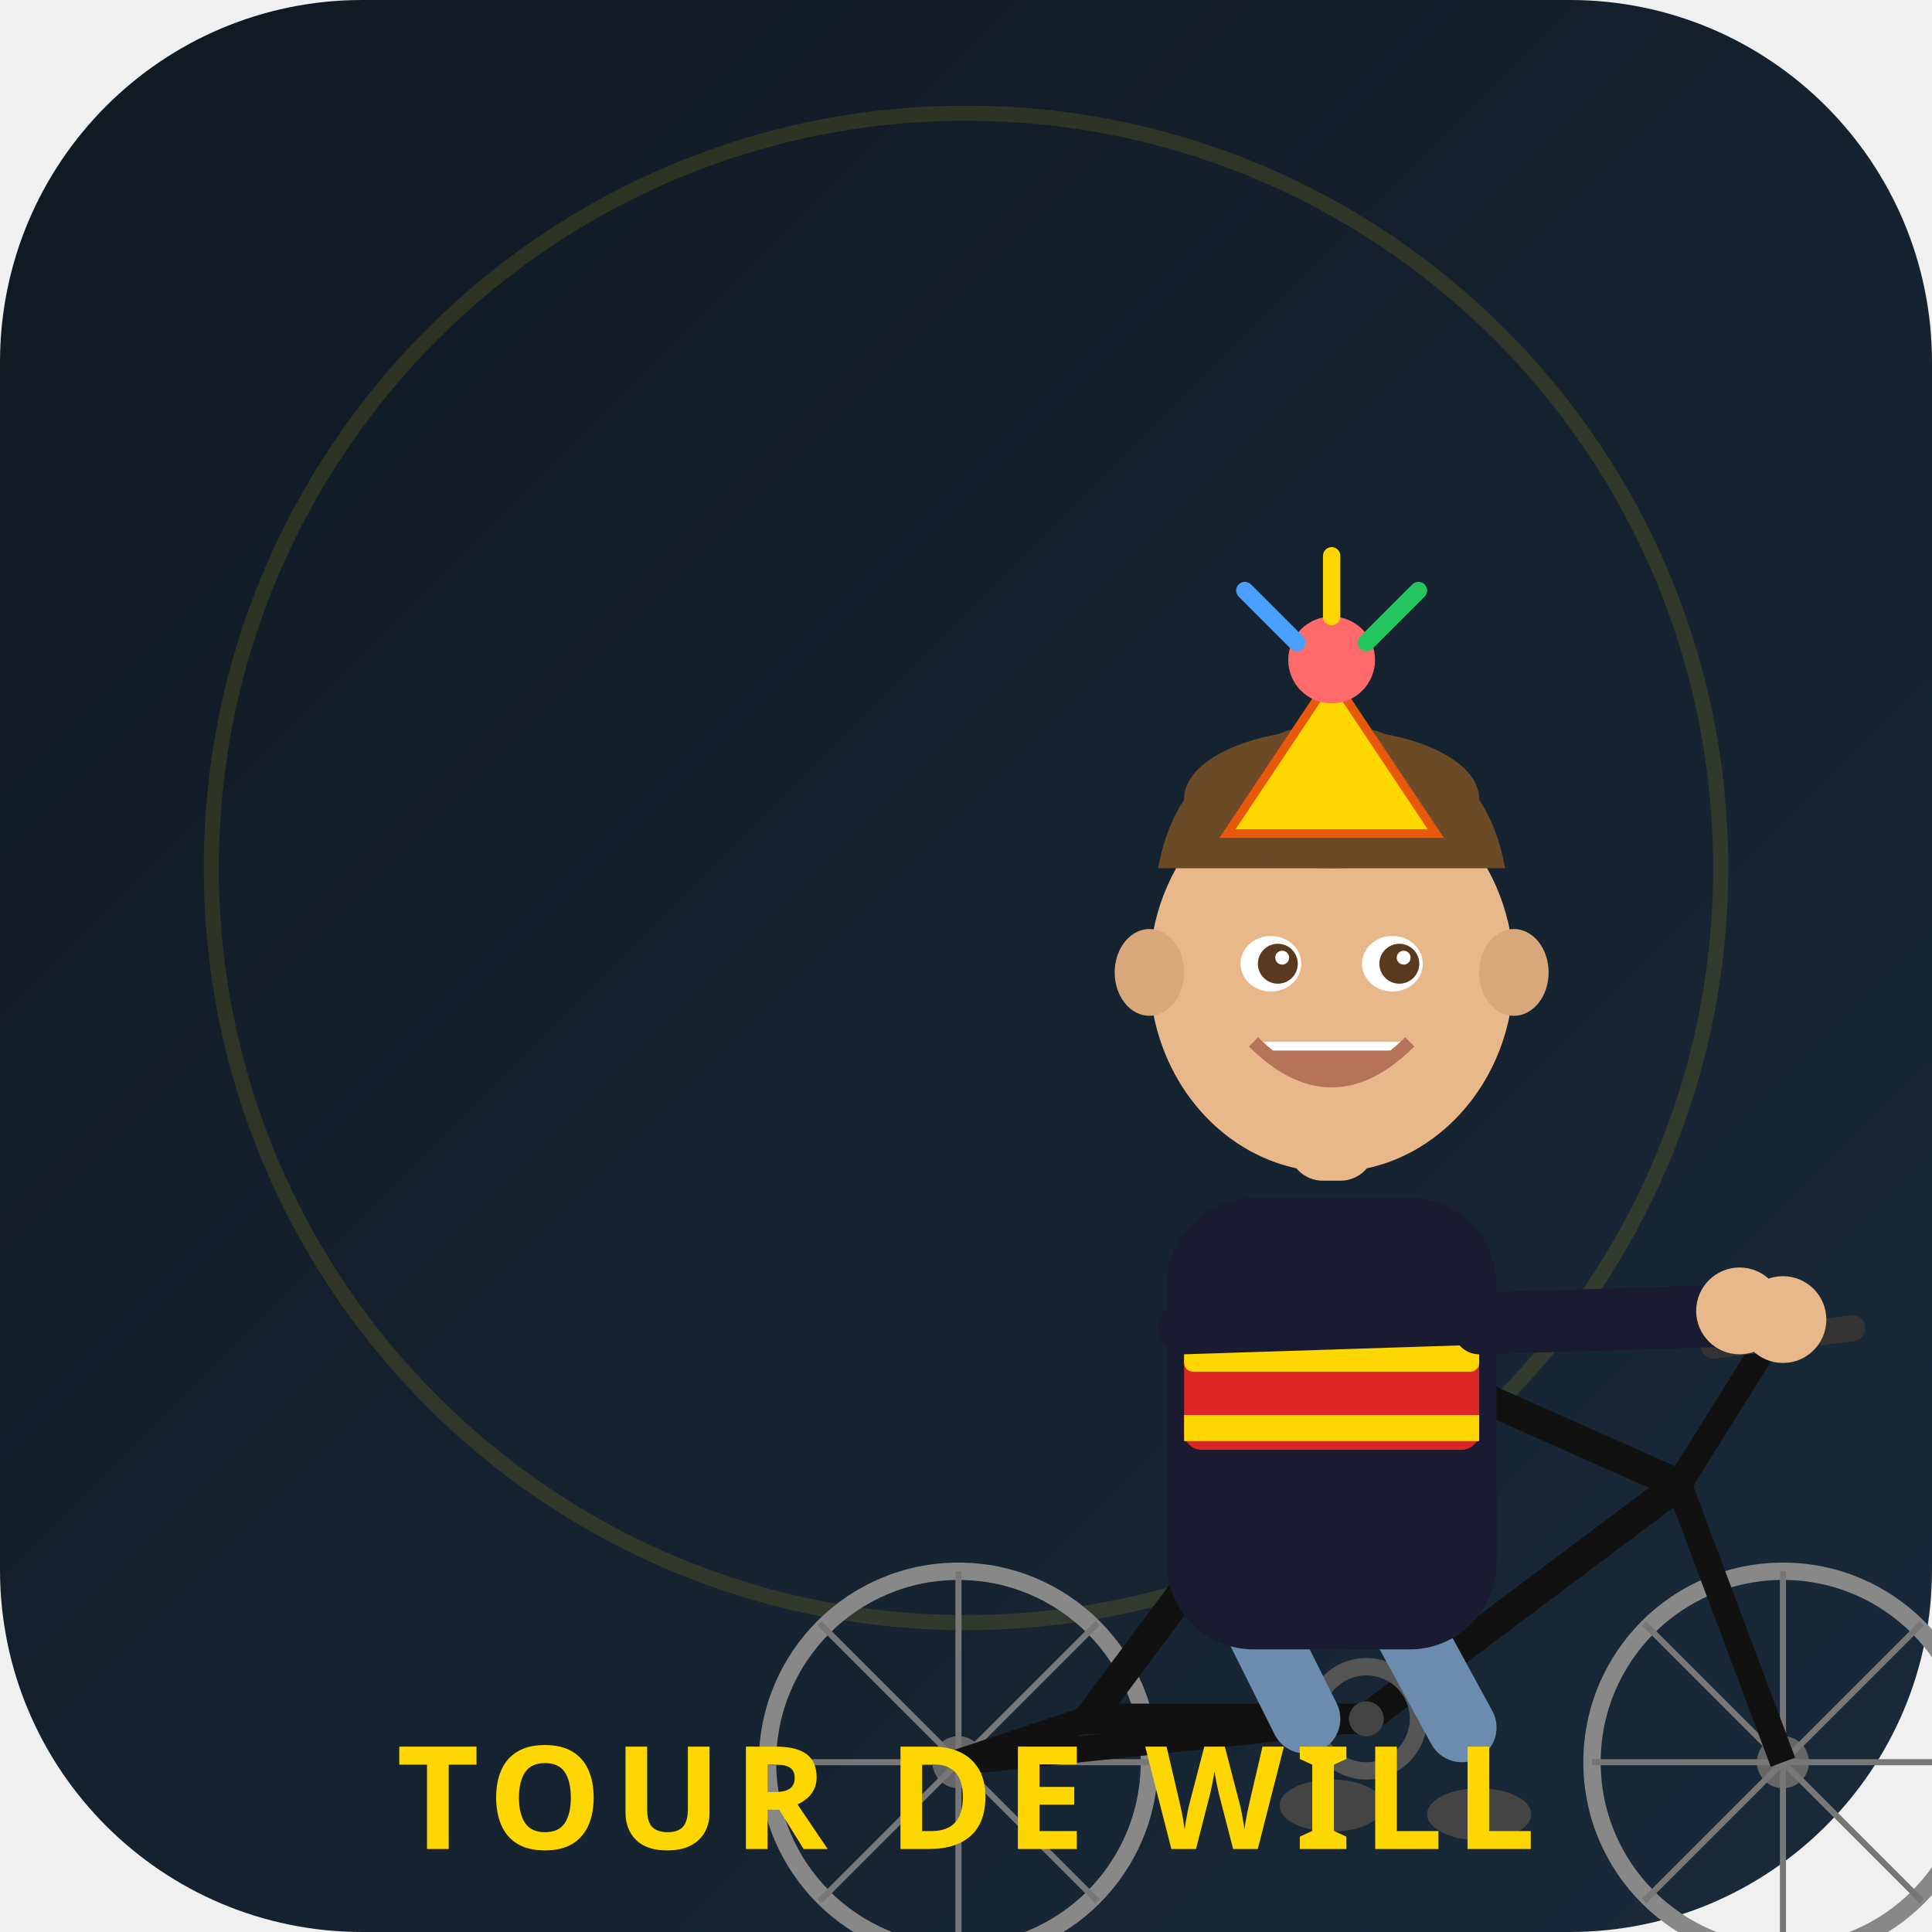
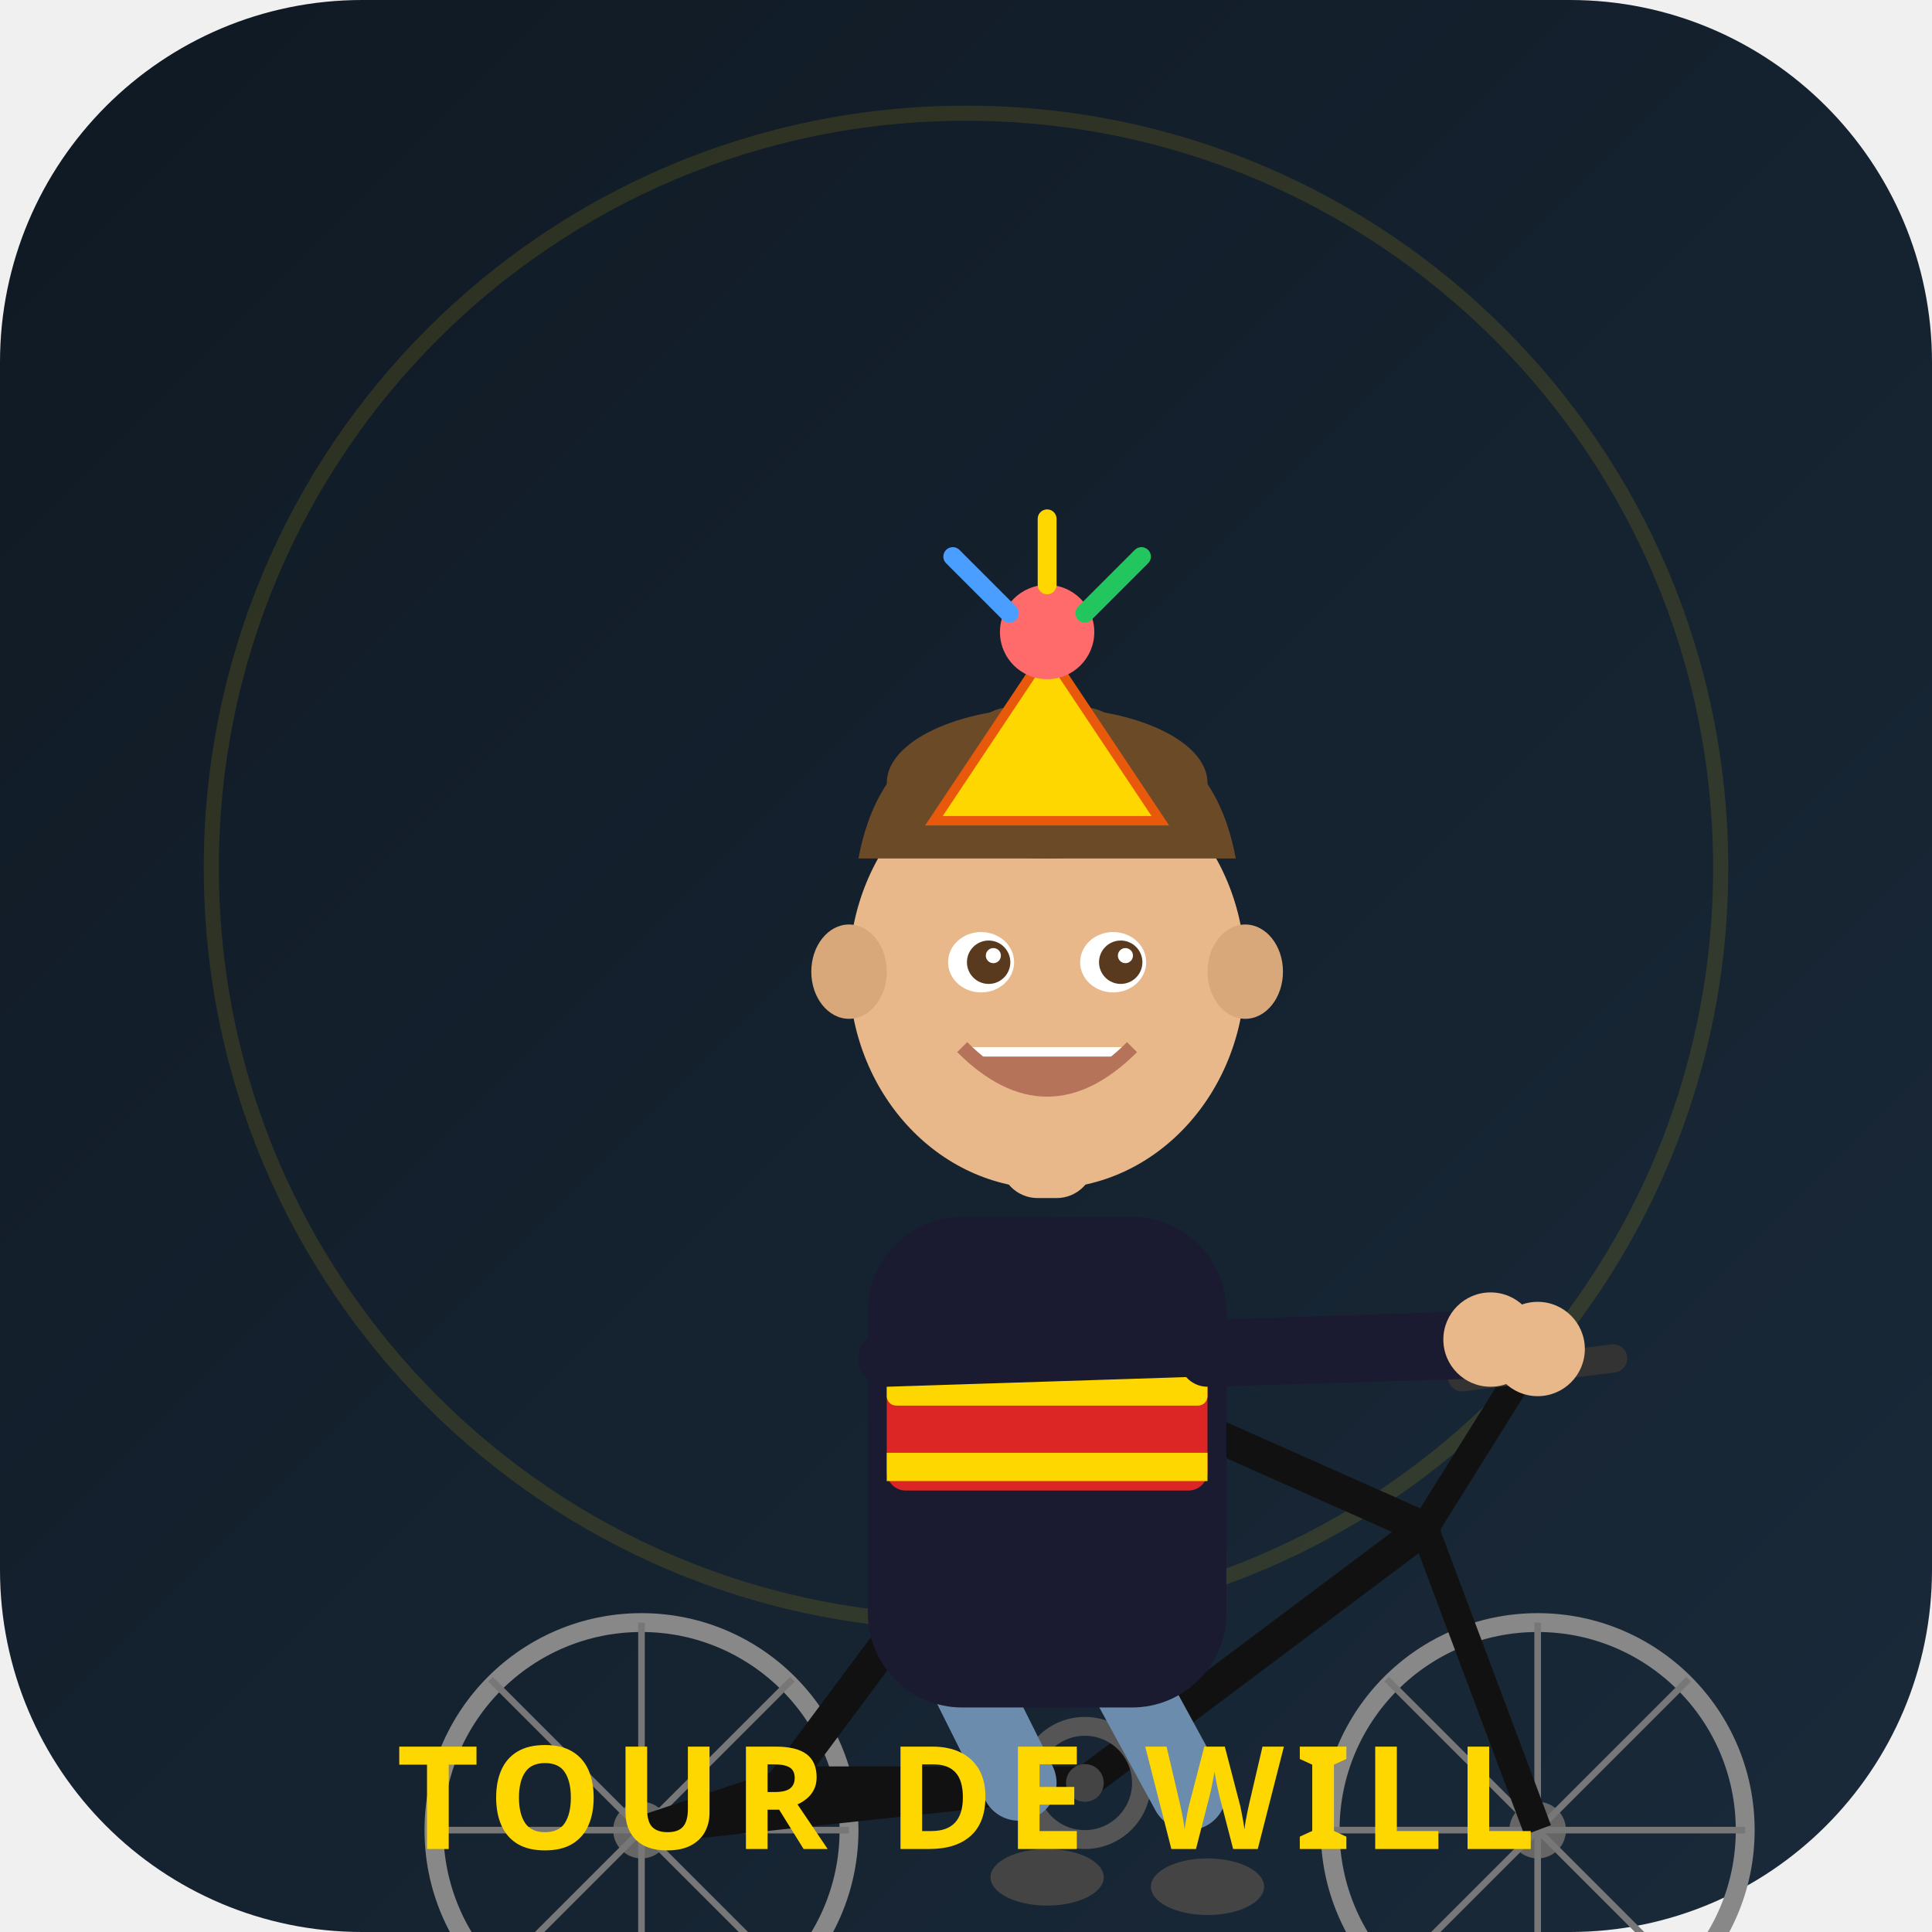
<svg xmlns="http://www.w3.org/2000/svg" viewBox="0 0 512 512">
  <defs>
    <linearGradient id="bg" x1="0" y1="0" x2="1" y2="1">
      <stop offset="0%" stop-color="#0f1923" />
      <stop offset="100%" stop-color="#1a2a3a" />
    </linearGradient>
  </defs>
  <rect width="512" height="512" rx="96" fill="url(#bg)" />
  <circle cx="256" cy="230" r="200" fill="none" stroke="#FFD700" stroke-width="4" opacity="0.12" />
-   <g transform="translate(116, 30) scale(2.3)">
+   <g transform="translate(20, 10) scale(2.5)">
    <g transform="translate(35, 130)">
      <circle cx="25" cy="60" r="22" fill="none" stroke="#888" stroke-width="2" />
      <circle cx="25" cy="60" r="3" fill="#666" />
      <line x1="25" y1="38" x2="25" y2="82" stroke="#777" stroke-width="0.7" />
      <line x1="3" y1="60" x2="47" y2="60" stroke="#777" stroke-width="0.7" />
      <line x1="9" y1="44" x2="41" y2="76" stroke="#777" stroke-width="0.7" />
      <line x1="41" y1="44" x2="9" y2="76" stroke="#777" stroke-width="0.7" />
      <circle cx="120" cy="60" r="22" fill="none" stroke="#888" stroke-width="2" />
      <circle cx="120" cy="60" r="3" fill="#666" />
      <line x1="120" y1="38" x2="120" y2="82" stroke="#777" stroke-width="0.7" />
      <line x1="98" y1="60" x2="142" y2="60" stroke="#777" stroke-width="0.7" />
      <line x1="104" y1="44" x2="136" y2="76" stroke="#777" stroke-width="0.7" />
      <line x1="136" y1="44" x2="104" y2="76" stroke="#777" stroke-width="0.7" />
      <polygon points="72,12 40,55 72,55 108,28" fill="none" stroke="#111" stroke-width="3.5" stroke-linejoin="round" />
      <line x1="72" y1="55" x2="25" y2="60" stroke="#111" stroke-width="3" />
      <line x1="40" y1="55" x2="25" y2="60" stroke="#111" stroke-width="3" />
      <line x1="108" y1="28" x2="120" y2="60" stroke="#111" stroke-width="3" />
      <line x1="68" y1="2" x2="72" y2="12" stroke="#111" stroke-width="3" />
      <ellipse cx="66" cy="1" rx="10" ry="3.5" fill="#222" />
      <line x1="108" y1="28" x2="118" y2="12" stroke="#111" stroke-width="3" />
      <line x1="112" y1="12" x2="128" y2="10" stroke="#333" stroke-width="3" stroke-linecap="round" />
      <circle cx="72" cy="55" r="6" fill="none" stroke="#555" stroke-width="2" />
      <circle cx="72" cy="55" r="2" fill="#444" />
    </g>
    <g>
      <line x1="95" y1="175" x2="100" y2="185" stroke="#6b8cad" stroke-width="8" stroke-linecap="round" />
      <line x1="112" y1="175" x2="118" y2="186" stroke="#6b8cad" stroke-width="8" stroke-linecap="round" />
      <ellipse cx="103" cy="195" rx="6" ry="3" fill="#444" />
      <ellipse cx="120" cy="196" rx="6" ry="3" fill="#444" />
      <rect x="84" y="125" width="38" height="52" rx="10" fill="#1a1a30" />
      <rect x="86" y="140" width="34" height="14" rx="2" fill="#dc2626" />
      <rect x="86" y="140" width="34" height="5" rx="1" fill="#FFD700" />
      <rect x="86" y="150" width="34" height="3" fill="#FFD700" />
      <line x1="86" y1="140" x2="148" y2="138" stroke="#1a1a30" stroke-width="6" stroke-linecap="round" />
      <line x1="120" y1="140" x2="153" y2="139" stroke="#1a1a30" stroke-width="6" stroke-linecap="round" />
      <circle cx="150" cy="138" r="5" fill="#e8b88a" />
      <circle cx="155" cy="139" r="5" fill="#e8b88a" />
      <g transform="translate(103, 97)">
        <rect x="-5" y="16" width="10" height="10" rx="4" fill="#e8b88a" />
        <ellipse cx="0" cy="2" rx="21" ry="23" fill="#e8b88a" />
        <path d="M-20,-10 Q-17,-26 0,-24 Q17,-26 20,-10" fill="#6b4a28" />
        <ellipse cx="0" cy="-18" rx="17" ry="8" fill="#6b4a28" />
        <path d="M-8,-24 Q-4,-28 0,-24 Q4,-28 8,-24" fill="#6b4a28" />
        <ellipse cx="-21" cy="2" rx="4" ry="5" fill="#d8a87a" />
        <ellipse cx="21" cy="2" rx="4" ry="5" fill="#d8a87a" />
        <ellipse cx="-7" cy="1" rx="3.5" ry="3.2" fill="white" />
        <ellipse cx="7" cy="1" rx="3.5" ry="3.2" fill="white" />
        <circle cx="-6.2" cy="1" r="2.3" fill="#5a3a1e" />
        <circle cx="7.8" cy="1" r="2.3" fill="#5a3a1e" />
        <circle cx="-5.7" cy="0.3" r="0.8" fill="white" />
        <circle cx="8.3" cy="0.3" r="0.8" fill="white" />
        <path d="M-9,10 Q0,19 9,10" fill="white" stroke="#b5745a" stroke-width="1.5" />
        <path d="M-7,11 Q0,17 7,11" fill="#b5745a" />
        <polygon points="0,-32 -12,-14 12,-14" fill="#FFD700" stroke="#e8590c" stroke-width="1" />
        <circle cx="0" cy="-34" r="5" fill="#ff6b6b" />
        <line x1="-4" y1="-36" x2="-10" y2="-42" stroke="#4a9eff" stroke-width="2" stroke-linecap="round" />
        <line x1="4" y1="-36" x2="10" y2="-42" stroke="#22c55e" stroke-width="2" stroke-linecap="round" />
        <line x1="0" y1="-39" x2="0" y2="-46" stroke="#FFD700" stroke-width="2" stroke-linecap="round" />
      </g>
    </g>
  </g>
  <text x="256" y="490" text-anchor="middle" font-family="sans-serif" font-weight="bold" font-size="38" fill="#FFD700" letter-spacing="3">TOUR DE WILL</text>
</svg>
